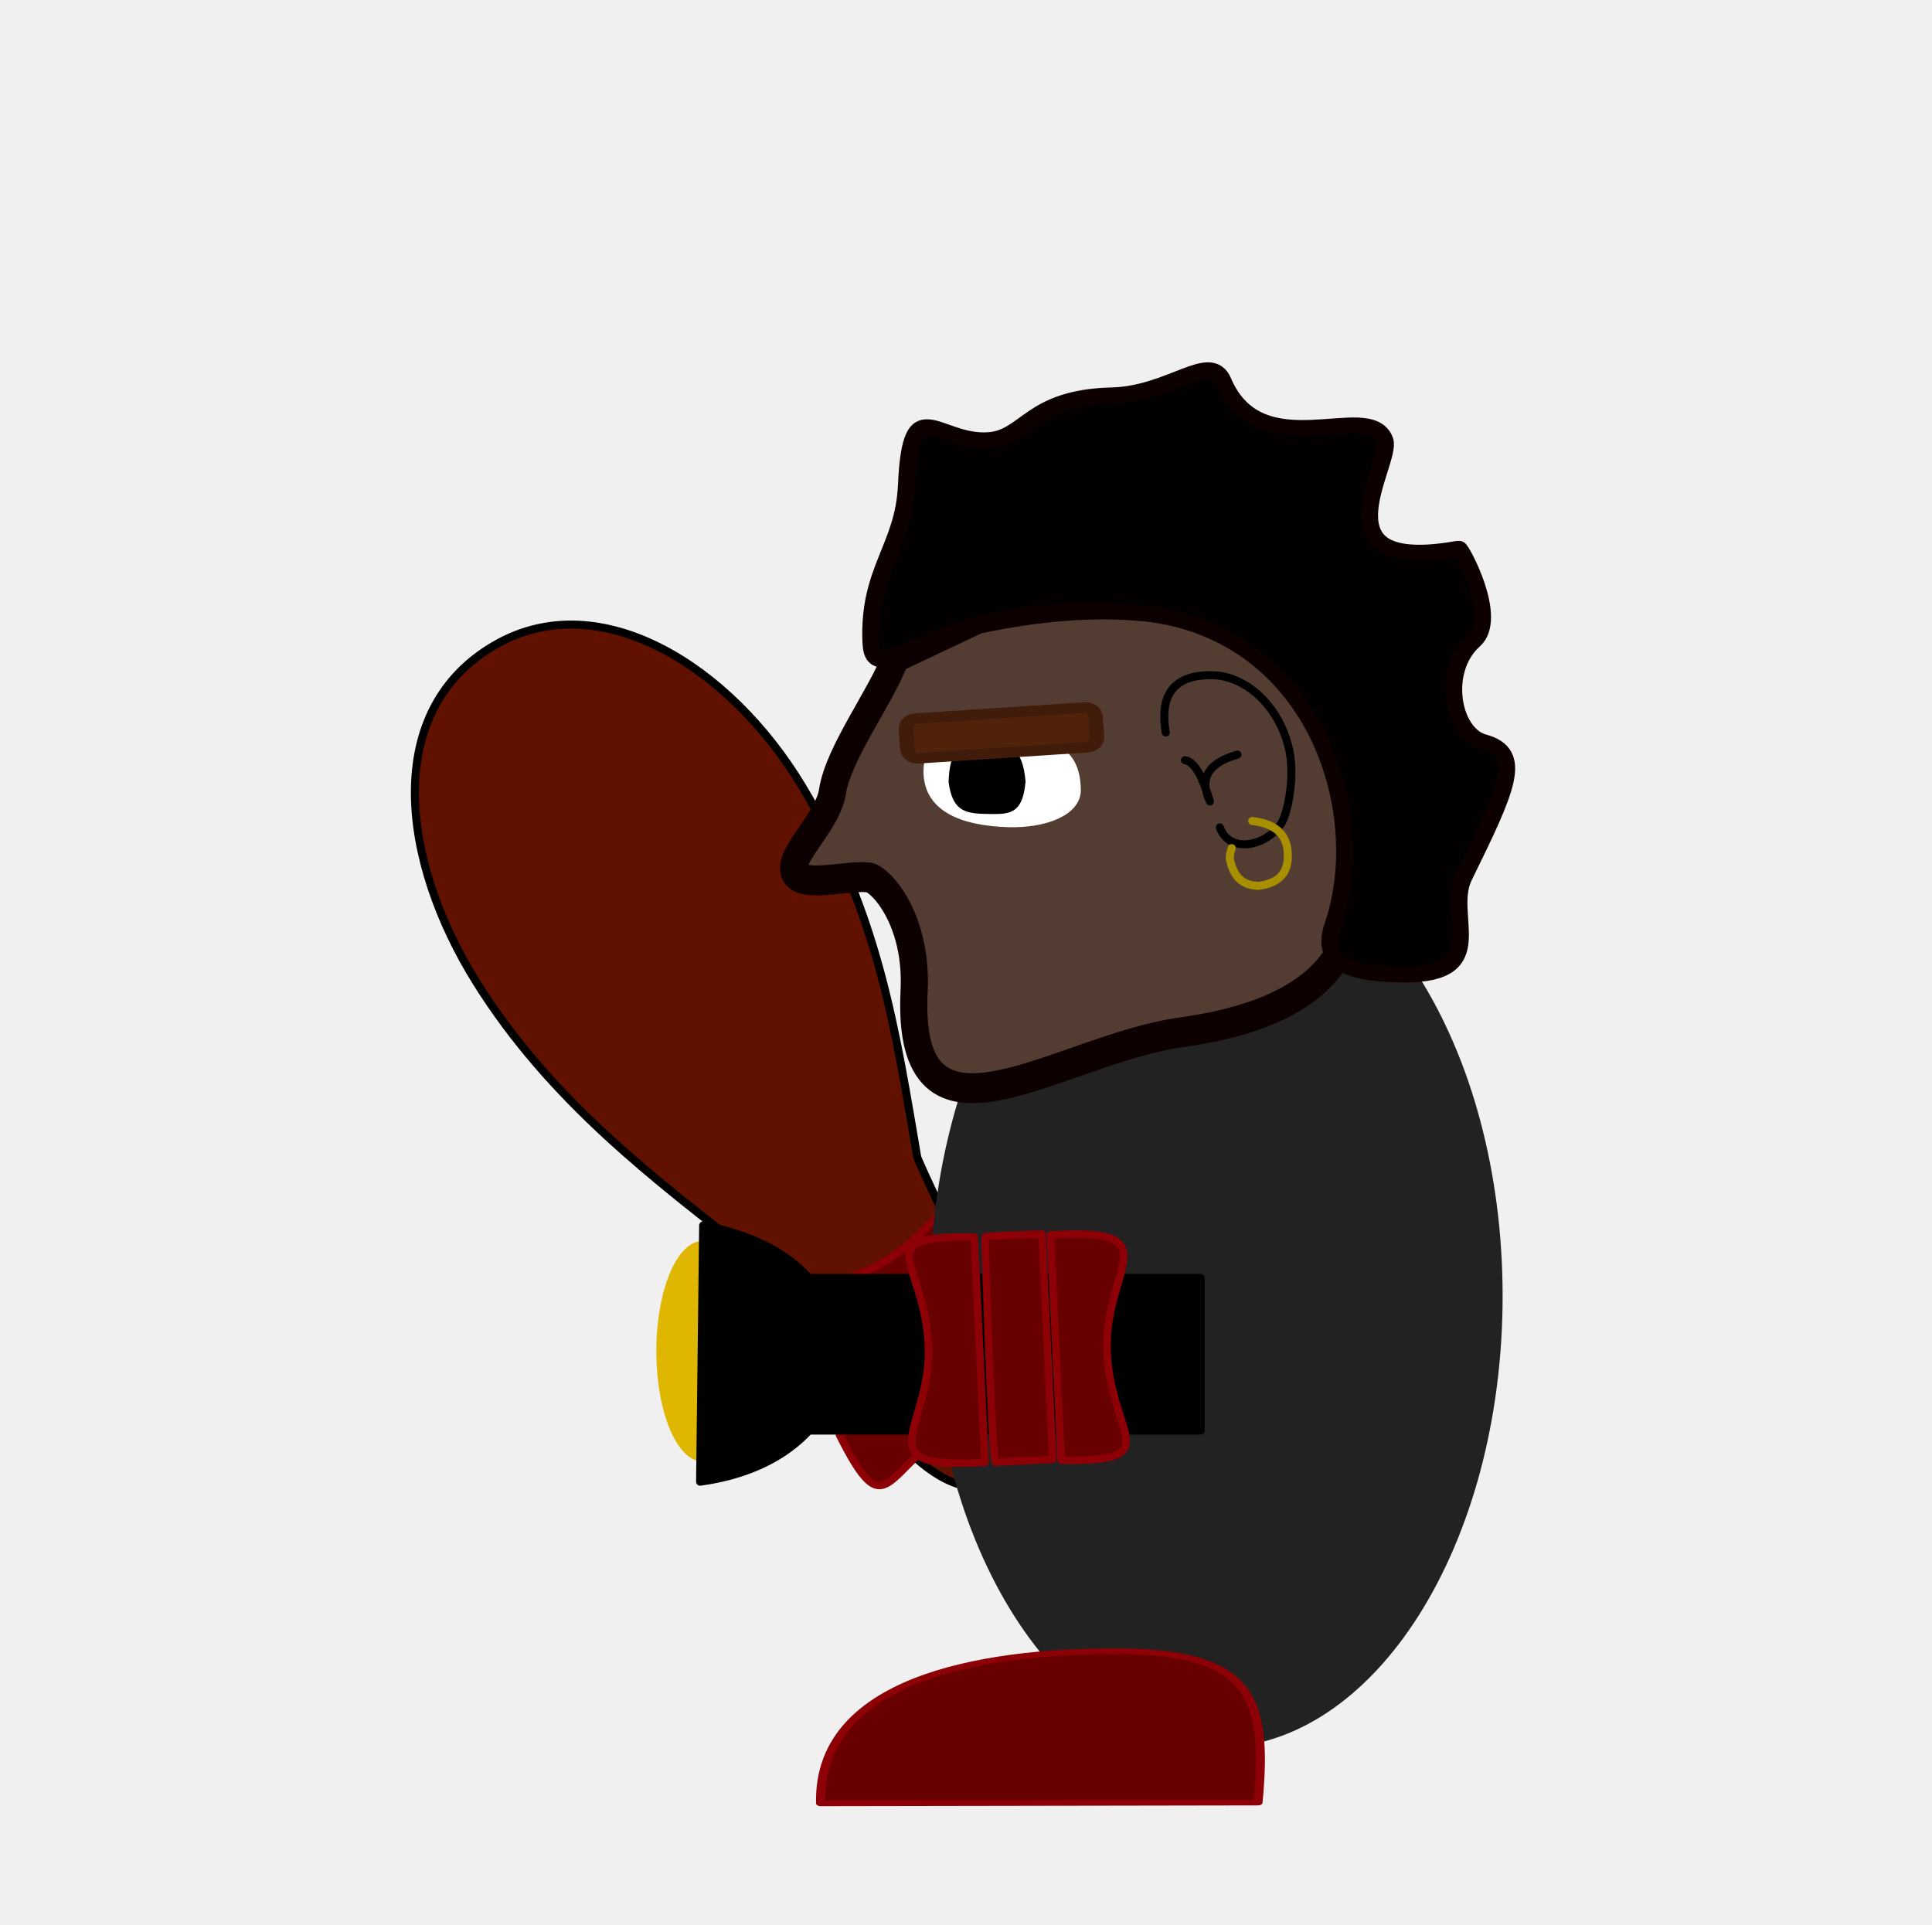
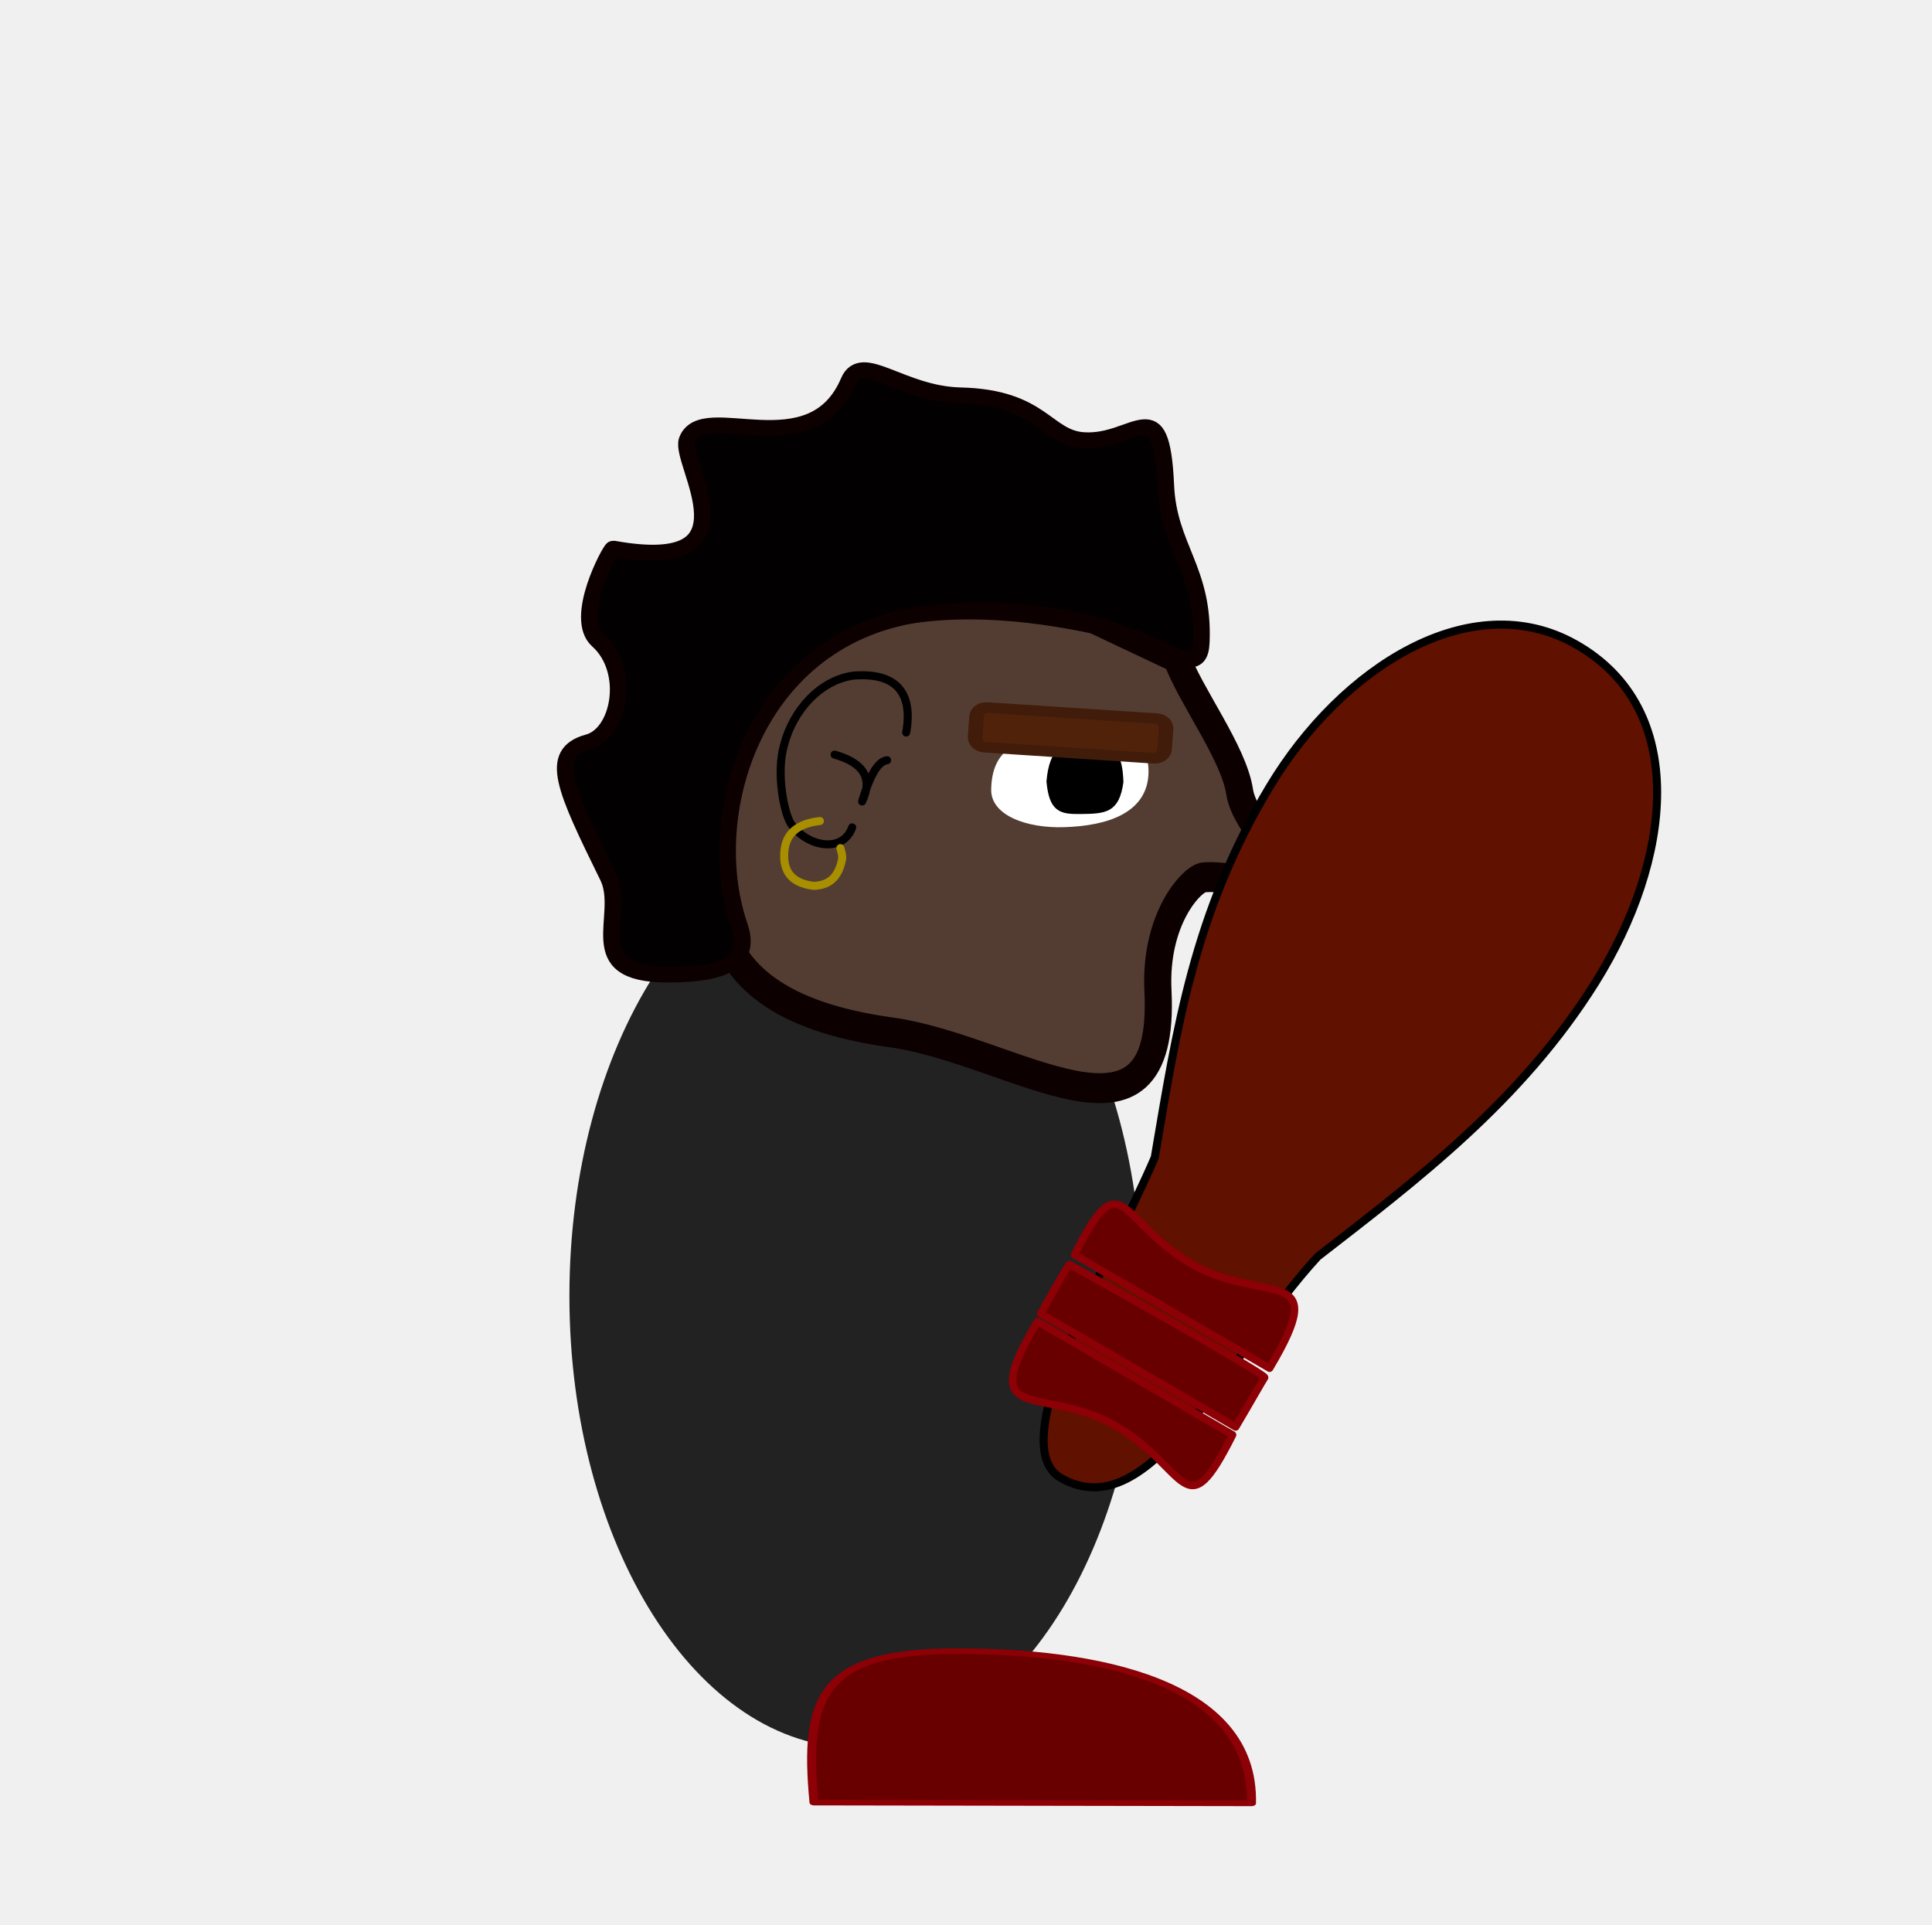
<svg xmlns="http://www.w3.org/2000/svg" width="100%" height="100%" viewBox="0 0 257 256" version="1.1" xml:space="preserve" style="fill-rule:evenodd;clip-rule:evenodd;stroke-linecap:round;stroke-linejoin:round;stroke-miterlimit:1.5;">
-   <g transform="matrix(1,0,0,1,-1068,0)">
-     <g id="right" transform="matrix(1,0,0,1,-0.162433,0)">
-       <rect x="1068.16" y="0" width="256.162" height="255.349" style="fill:none;" />
-       <g id="Fist" transform="matrix(-0.352854,0.20372,0.224732,0.389247,1221.2,-58.5921)">
+   <g transform="matrix(1,0,0,1,-712,0)">
+     <g id="left" transform="matrix(1,0,0,1,-0.162433,0)">
+       <rect x="712.162" y="0" width="256.162" height="255.349" style="fill:none;" />
+       <g transform="matrix(0.825698,0,0,0.850279,721.232,15.8168)">
+         <circle cx="135.52" cy="149.396" r="24.843" style="fill:rgb(83,61,50);stroke:rgb(12,0,0);stroke-width:2.02px;" />
+       </g>
+       <g transform="matrix(1,0,0,1,702.94,4.88535)">
+         <path d="M116.215,141.986C125.396,136.625 134.866,136.467 144.639,141.764" style="fill:none;stroke:rgb(12,0,0);stroke-width:1.69px;" />
+       </g>
+       <g id="Body" transform="matrix(0.774105,0,0,1.22149,768.442,4.92741)">
+         <circle cx="74.345" cy="137.101" r="49.199" style="fill:rgb(34,34,34);" />
+       </g>
+       <g id="Face" transform="matrix(0.407441,0,0,0.449463,734.717,-25.1045)">
+         <path d="M181.844,279.749C183.146,266.074 207.109,220.791 301.951,239.007L328.732,250.48C333.282,261.781 347.423,278.609 349.36,290.183C350.999,299.977 366.718,311.231 360.714,315.24C356.435,318.096 343.991,314.841 337.557,315.543C333.76,315.957 321.527,327.74 322.694,349.128C325.597,402.345 275.913,366.466 235.543,361.397C161.274,352.072 178.881,310.873 181.844,279.749Z" style="fill:rgb(83,61,50);stroke:rgb(12,0,0);stroke-width:8.86px;" />
+       </g>
+       <g transform="matrix(1,0,0,1,0.162433,0)">
+         <path d="M830.005,101.129C828.641,101.302 827.598,103.56 826.679,106.617C828.156,103.527 826.864,101.475 823.02,100.38" style="fill:none;stroke:black;stroke-width:1.07px;" />
+       </g>
+       <g transform="matrix(0.383763,0,0,0.395436,772.481,-2.36764)">
+         <path d="M208.461,253.903C196.227,255.746 187.585,258.165 187.356,271.642C187.225,279.358 198.738,283.691 211.721,283.291C226.775,282.827 240.757,278.452 239.942,264.329C239.257,252.485 221.566,251.929 208.461,253.903Z" style="fill:white;stroke:white;stroke-width:1.92px;" />
+       </g>
+       <g transform="matrix(0.383763,0,0,0.395436,774.46,-2.71691)">
+         <path d="M213.965,257.077C206.855,256.908 202.31,258.927 201.364,269.767C202.287,279.271 205.458,279.816 212.129,279.75C220.894,279.663 224.72,279.4 226.112,269.951C225.809,260.83 223.542,257.304 213.965,257.077Z" style="stroke:black;stroke-width:1.92px;" />
+       </g>
+       <g transform="matrix(0.939593,0.0613715,-0.0510455,0.681862,754.467,25.7825)">
+         <path d="M125.126,93.184C125.126,92.117 124.497,91.251 123.723,91.251L99.698,91.251C98.923,91.251 98.294,92.117 98.294,93.184L98.294,97.05C98.294,98.116 98.923,98.983 99.698,98.983L123.723,98.983C124.497,98.983 125.126,98.116 125.126,97.05L125.126,93.184Z" style="fill:rgb(81,34,10);stroke:rgb(65,28,10);stroke-width:2.06px;" />
+       </g>
+       <g transform="matrix(-0.198129,-0.356024,0.392743,-0.218564,744.814,162.785)">
+         <path d="M153.543,227.024C163.042,236.668 125.494,254.982 144.782,277.431C151.129,284.819 132.613,288.972 122.931,303.9C109.293,324.927 97.159,319.929 90.501,329.442C81.369,342.49 93.136,357.214 64.349,344.161C46.247,335.952 34.232,342.029 13.999,330.785C-1.547,322.146 37.594,321.588 64.866,266.356C88.614,218.261 45.566,176.977 6.638,170.57C-3.76,168.859 -6.778,162.756 3.956,145.209C18.107,122.078 27.518,143.095 41.507,143.746C73.59,145.24 86.271,146.077 83.059,157.749C80.378,167.492 96.691,179.487 110.381,175.178C121.012,171.832 134.684,191.692 134.303,192.113C103.175,226.518 148.297,221.697 153.543,227.024Z" style="fill:rgb(2,0,0);stroke:rgb(12,0,0);stroke-width:5.06px;" />
+       </g>
+       <g id="Fist" transform="matrix(0.352854,0.20372,-0.224732,0.389247,834.752,-58.5921)">
        <g id="knueppel" transform="matrix(2.45398,0.0380163,-0.0419372,2.22455,264.868,106.964)">
          <path d="M40.104,32.702C24.199,33.142 15.016,51.279 15.005,69.878C14.994,89.585 21.01,103.962 27.282,120.05C29.237,134.079 29.354,163.231 38.519,163.035C52.321,162.738 49.026,137.81 52.662,120.196C58.705,104.653 65.228,88.449 65.56,69.886C65.902,50.793 57.651,32.216 40.104,32.702Z" style="fill:rgb(96,17,0);stroke:black;stroke-width:1.07px;" />
        </g>
        <g transform="matrix(2.45434,0,0,2.22488,139.206,-83.0996)">
          <path d="M73.661,222.481L103.672,222.567C103.898,206.127 98.913,215.749 87.702,215.741C76.54,215.733 72.815,208.178 73.661,222.481Z" style="fill:rgb(105,0,0);stroke:rgb(140,0,6);stroke-width:1px;" />
        </g>
        <g transform="matrix(2.45434,0,0,2.22488,139.206,-63.0249)">
          <path d="M73.661,222.481L103.672,222.567C103.718,219.225 103.677,215.418 103.72,214.954C103.767,214.457 73.999,214.861 73.731,214.903C73.523,214.935 73.7,221.637 73.661,222.481Z" style="fill:rgb(105,0,0);stroke:rgb(140,0,6);stroke-width:1px;" />
        </g>
        <g transform="matrix(-2.45434,-2.72469e-16,3.0057e-16,-2.22488,574.855,929.646)">
          <path d="M73.661,222.481L103.672,222.567C103.898,206.127 98.913,215.749 87.702,215.741C76.54,215.733 72.815,208.178 73.661,222.481Z" style="fill:rgb(105,0,0);stroke:rgb(140,0,6);stroke-width:1px;" />
        </g>
      </g>
-       <g id="Body" transform="matrix(-0.774105,0,0,1.22149,1287.51,4.92741)">
-         <circle cx="74.345" cy="137.101" r="49.199" style="fill:rgb(34,34,34);" />
-       </g>
-       <g id="Face" transform="matrix(-0.407441,0,0,0.449463,1321.24,-25.1045)">
-         <path d="M181.844,279.749C183.146,266.074 207.109,220.791 301.951,239.007L328.732,250.48C333.282,261.781 347.423,278.609 349.36,290.183C350.999,299.977 366.718,311.231 360.714,315.24C356.435,318.096 343.991,314.841 337.557,315.543C333.76,315.957 321.527,327.74 322.694,349.128C325.597,402.345 275.913,366.466 235.543,361.397C161.274,352.072 178.881,310.873 181.844,279.749Z" style="fill:rgb(83,61,50);stroke:rgb(12,0,0);stroke-width:8.86px;" />
-       </g>
-       <g transform="matrix(-1,0,0,1,2055.79,0)">
-         <path d="M830.005,101.129C828.641,101.302 827.598,103.56 826.679,106.617C828.156,103.527 826.864,101.475 823.02,100.38" style="fill:none;stroke:black;stroke-width:1.07px;" />
-       </g>
-       <g transform="matrix(-0.383763,0,0,0.395436,1283.47,-2.36764)">
-         <path d="M208.461,253.903C196.227,255.746 187.585,258.165 187.356,271.642C187.225,279.358 198.738,283.691 211.721,283.291C226.775,282.827 240.757,278.452 239.942,264.329C239.257,252.485 221.566,251.929 208.461,253.903Z" style="fill:white;stroke:white;stroke-width:1.92px;" />
-       </g>
-       <g transform="matrix(-0.383763,0,0,0.395436,1281.49,-2.71691)">
-         <path d="M213.965,257.077C206.855,256.908 202.31,258.927 201.364,269.767C202.287,279.271 205.458,279.816 212.129,279.75C220.894,279.663 224.72,279.4 226.112,269.951C225.809,260.83 223.542,257.304 213.965,257.077Z" style="stroke:black;stroke-width:1.92px;" />
-       </g>
-       <g transform="matrix(-0.939593,0.0613715,0.0510455,0.681862,1301.49,25.7825)">
-         <path d="M125.126,93.184C125.126,92.117 124.497,91.251 123.723,91.251L99.698,91.251C98.923,91.251 98.294,92.117 98.294,93.184L98.294,97.05C98.294,98.116 98.923,98.983 99.698,98.983L123.723,98.983C124.497,98.983 125.126,98.116 125.126,97.05L125.126,93.184Z" style="fill:rgb(81,34,10);stroke:rgb(65,28,10);stroke-width:2.06px;" />
-       </g>
-       <g transform="matrix(0.198129,-0.356024,-0.392743,-0.218564,1311.14,162.785)">
-         <path d="M153.543,227.024C163.042,236.668 125.494,254.982 144.782,277.431C151.129,284.819 132.613,288.972 122.931,303.9C109.293,324.927 97.159,319.929 90.501,329.442C81.369,342.49 93.136,357.214 64.349,344.161C46.247,335.952 34.232,342.029 13.999,330.785C-1.547,322.146 37.594,321.588 64.866,266.356C88.614,218.261 45.566,176.977 6.638,170.57C-3.76,168.859 -6.778,162.756 3.956,145.209C18.107,122.078 27.518,143.095 41.507,143.746C73.59,145.24 86.271,146.077 83.059,157.749C80.378,167.492 96.691,179.487 110.381,175.178C121.012,171.832 134.684,191.692 134.303,192.113C103.175,226.518 148.297,221.697 153.543,227.024Z" style="fill:rgb(2,0,0);stroke:rgb(12,0,0);stroke-width:5.06px;" />
-       </g>
-       <g transform="matrix(-1.60926,1.09626e-16,-6.17527e-17,1,1346.33,3.55271e-14)">
+       <g transform="matrix(1.60926,1.09626e-16,6.17527e-17,1,709.624,3.55271e-14)">
        <g id="Feet">
          <path d="M68.867,239.79L105.023,239.89C105.248,223.451 91.906,219.653 80.695,219.645C69.532,219.637 68.021,225.487 68.867,239.79Z" style="fill:rgb(105,0,0);stroke:rgb(140,0,6);stroke-width:0.75px;" />
        </g>
      </g>
-       <g transform="matrix(-1,0,0,1,2055.79,0)">
+       <g transform="matrix(1,0,0,1,0.162433,0)">
        <path d="M832.546,97.443C833.48,92.167 831.231,89.427 825.534,89.872C821.095,90.473 817.476,94.483 816.285,99.144C815.203,102.924 816.333,108.403 817.288,109.696C819.556,112.768 824.157,113.455 825.359,110.063" style="fill:none;stroke:black;stroke-width:1.07px;" />
      </g>
-       <g id="Fist2" transform="matrix(0.460474,-0.887673,0.887673,0.460474,496.689,1153.52)">
-         <g transform="matrix(0.460474,0.887673,-0.887673,0.460474,795.314,-971.921)">
-           <ellipse cx="1161.44" cy="179.749" rx="6.133" ry="14.657" style="fill:rgb(223,182,0);" />
-         </g>
-         <g transform="matrix(0.460474,0.887673,-0.887673,0.460474,795.314,-971.921)">
-           <rect x="1175.44" y="170.003" width="52.279" height="20.303" style="stroke:black;stroke-width:1.07px;" />
-         </g>
-         <g transform="matrix(0.460474,0.887673,-0.887673,0.460474,795.314,-971.921)">
-           <path d="M1161.54,163.013C1172.35,165.079 1178.66,170.58 1180.05,179.853C1179.5,188.176 1173.31,195.439 1161.13,197.109L1161.54,163.013Z" style="stroke:black;stroke-width:1.07px;" />
-         </g>
-         <g transform="matrix(-0.866025,0.5,0.5,0.866025,1153.25,-62.5792)">
-           <path d="M73.661,222.481L103.672,222.567C103.898,206.127 98.913,215.749 87.702,215.741C76.54,215.733 72.815,208.178 73.661,222.481Z" style="fill:rgb(105,0,0);stroke:rgb(140,0,6);stroke-width:1px;" />
-         </g>
-         <g transform="matrix(-0.866025,0.5,0.5,0.866025,1157.76,-54.7652)">
-           <path d="M73.661,222.481L103.672,222.567C103.718,219.225 103.677,215.418 103.72,214.954C103.767,214.457 73.999,214.861 73.731,214.903C73.523,214.935 73.7,221.637 73.661,222.481Z" style="fill:rgb(105,0,0);stroke:rgb(140,0,6);stroke-width:1px;" />
-         </g>
-         <g transform="matrix(0.866025,-0.5,-0.5,-0.866025,1227.12,420.379)">
-           <path d="M73.661,222.481L103.672,222.567C103.898,206.127 98.913,215.749 87.702,215.741C76.54,215.733 72.815,208.178 73.661,222.481Z" style="fill:rgb(105,0,0);stroke:rgb(140,0,6);stroke-width:1px;" />
-         </g>
-       </g>
-       <g transform="matrix(-1,0,2.22045e-16,1,2055.79,1.13687e-13)">
+       <g transform="matrix(1,0,-2.22045e-16,1,0.162433,1.13687e-13)">
        <path d="M821.062,109.218C817.972,109.558 816.434,111.006 816.325,113.476C816.188,115.841 817.224,117.461 820.21,117.84C822.59,117.797 823.65,116.34 824.042,114.167C824.013,113.486 823.947,113.442 823.786,112.822" style="fill:none;stroke:rgb(167,143,0);stroke-width:1.07px;" />
      </g>
    </g>
  </g>
</svg>
